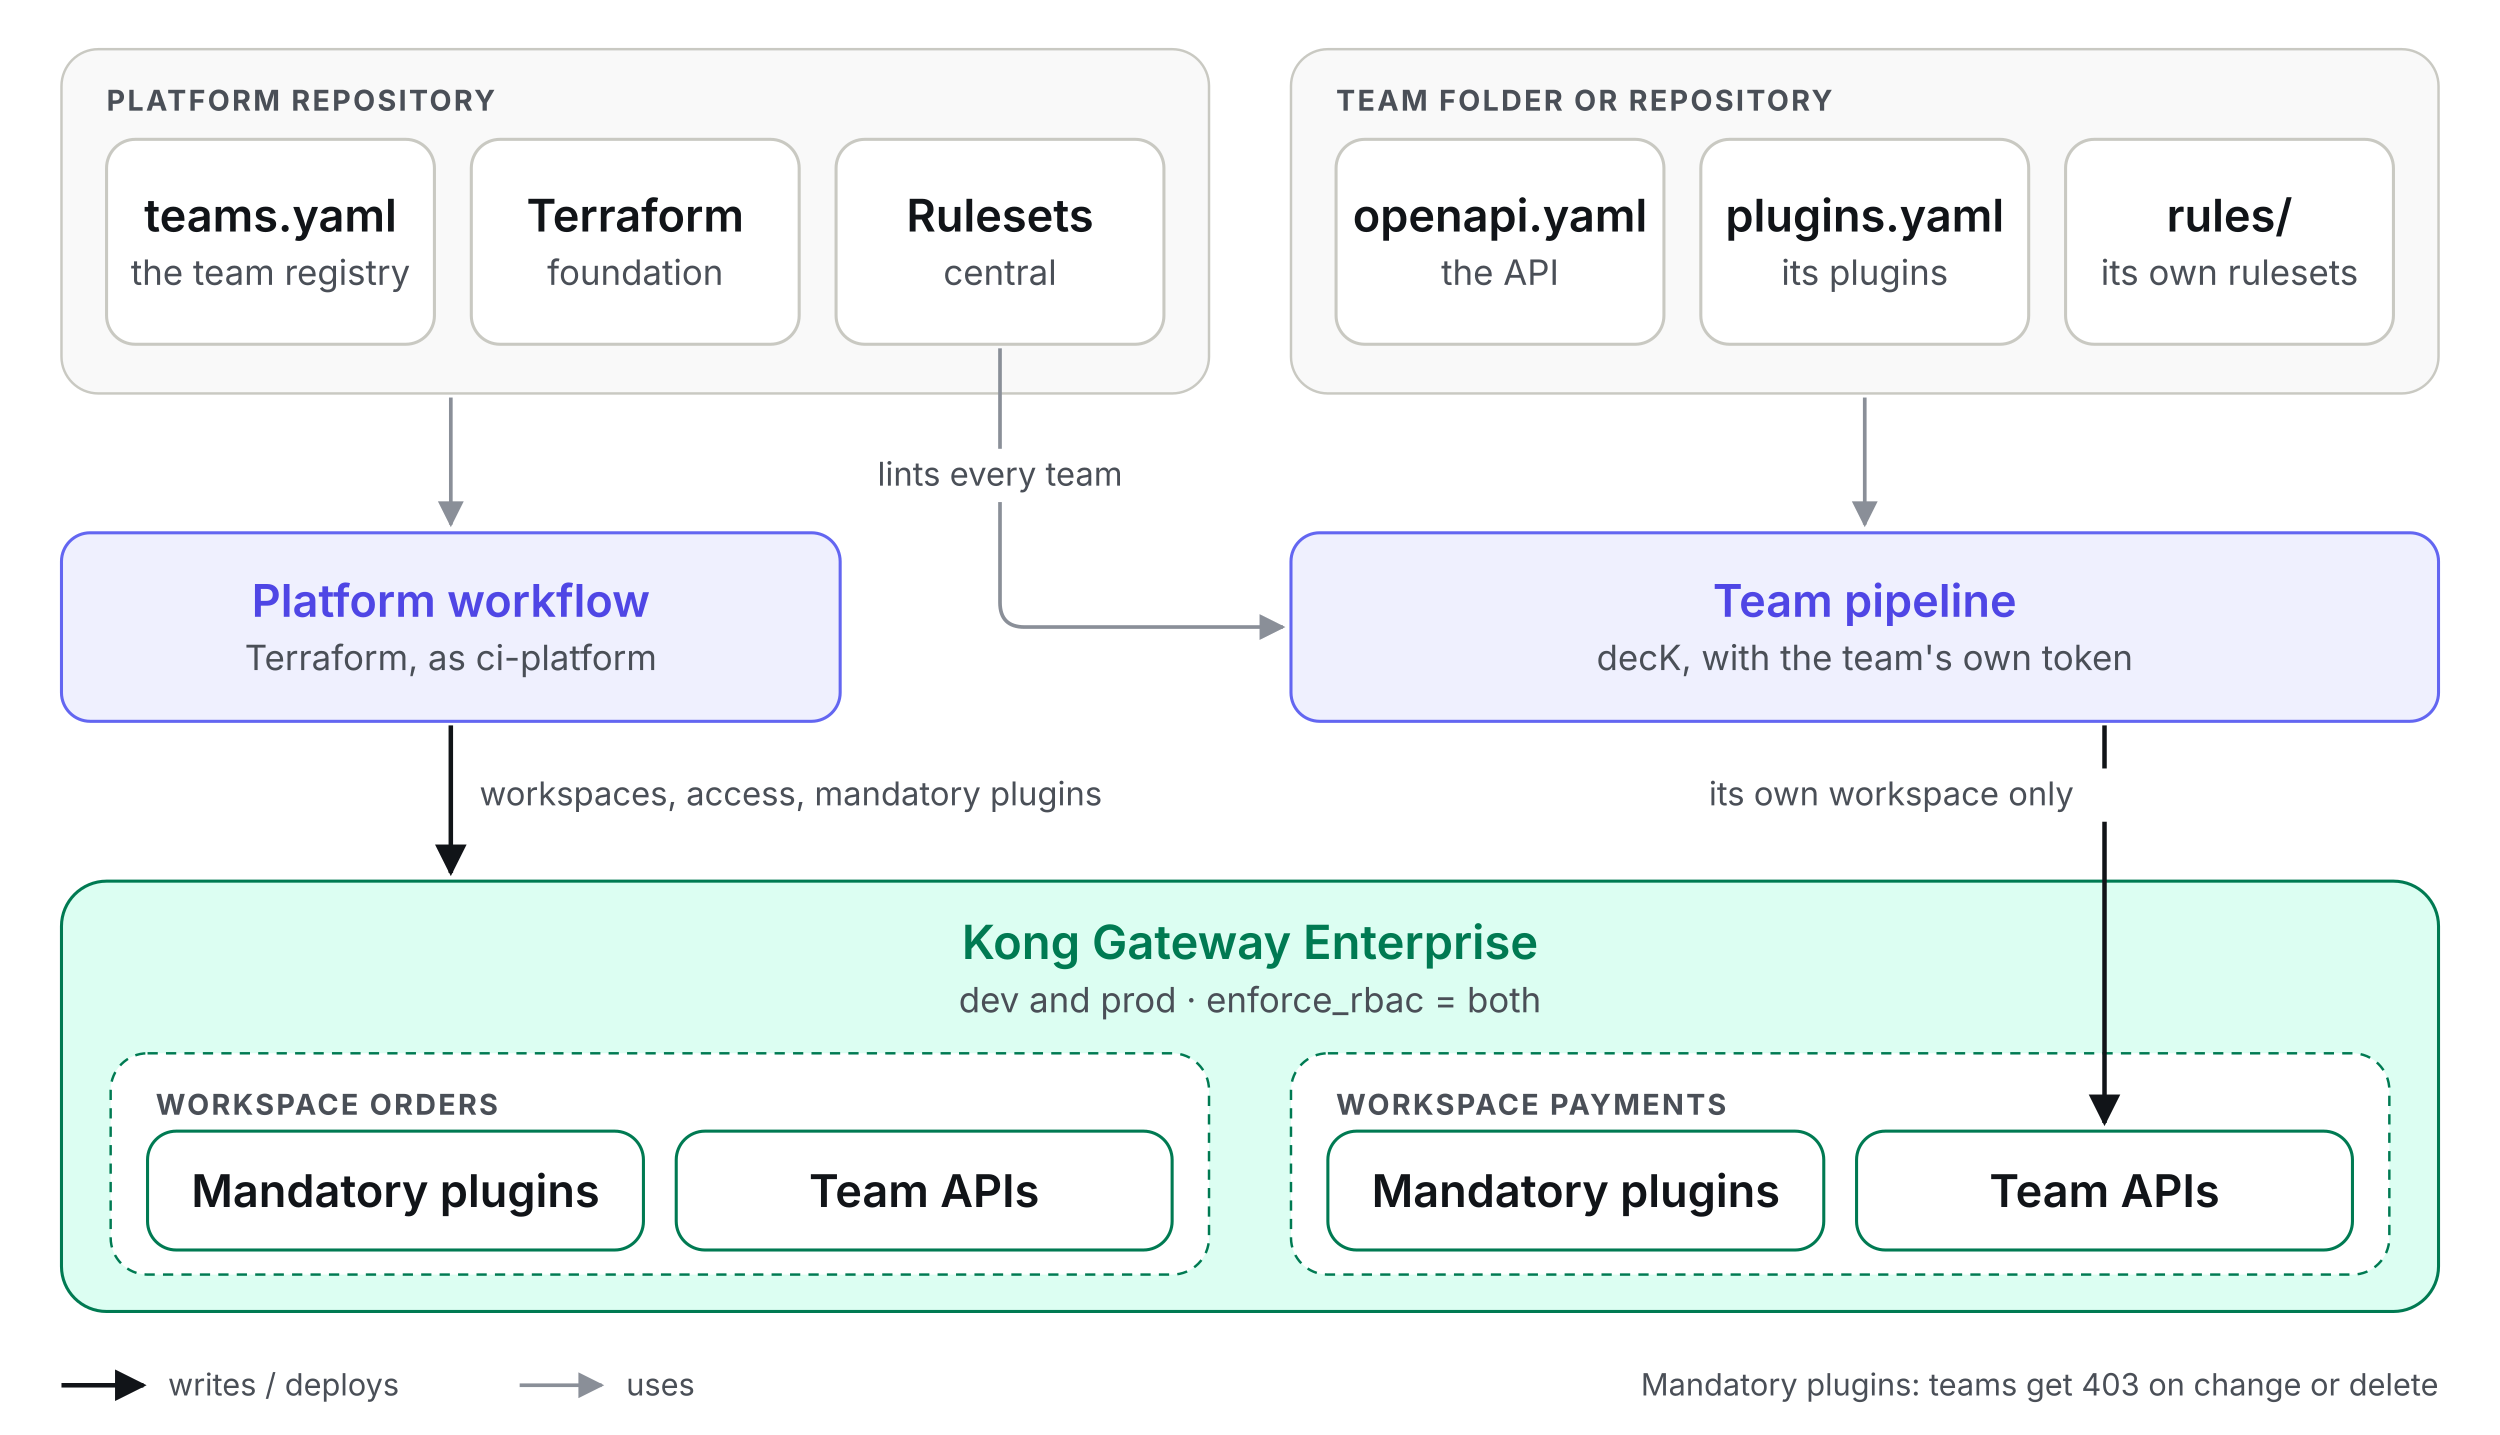
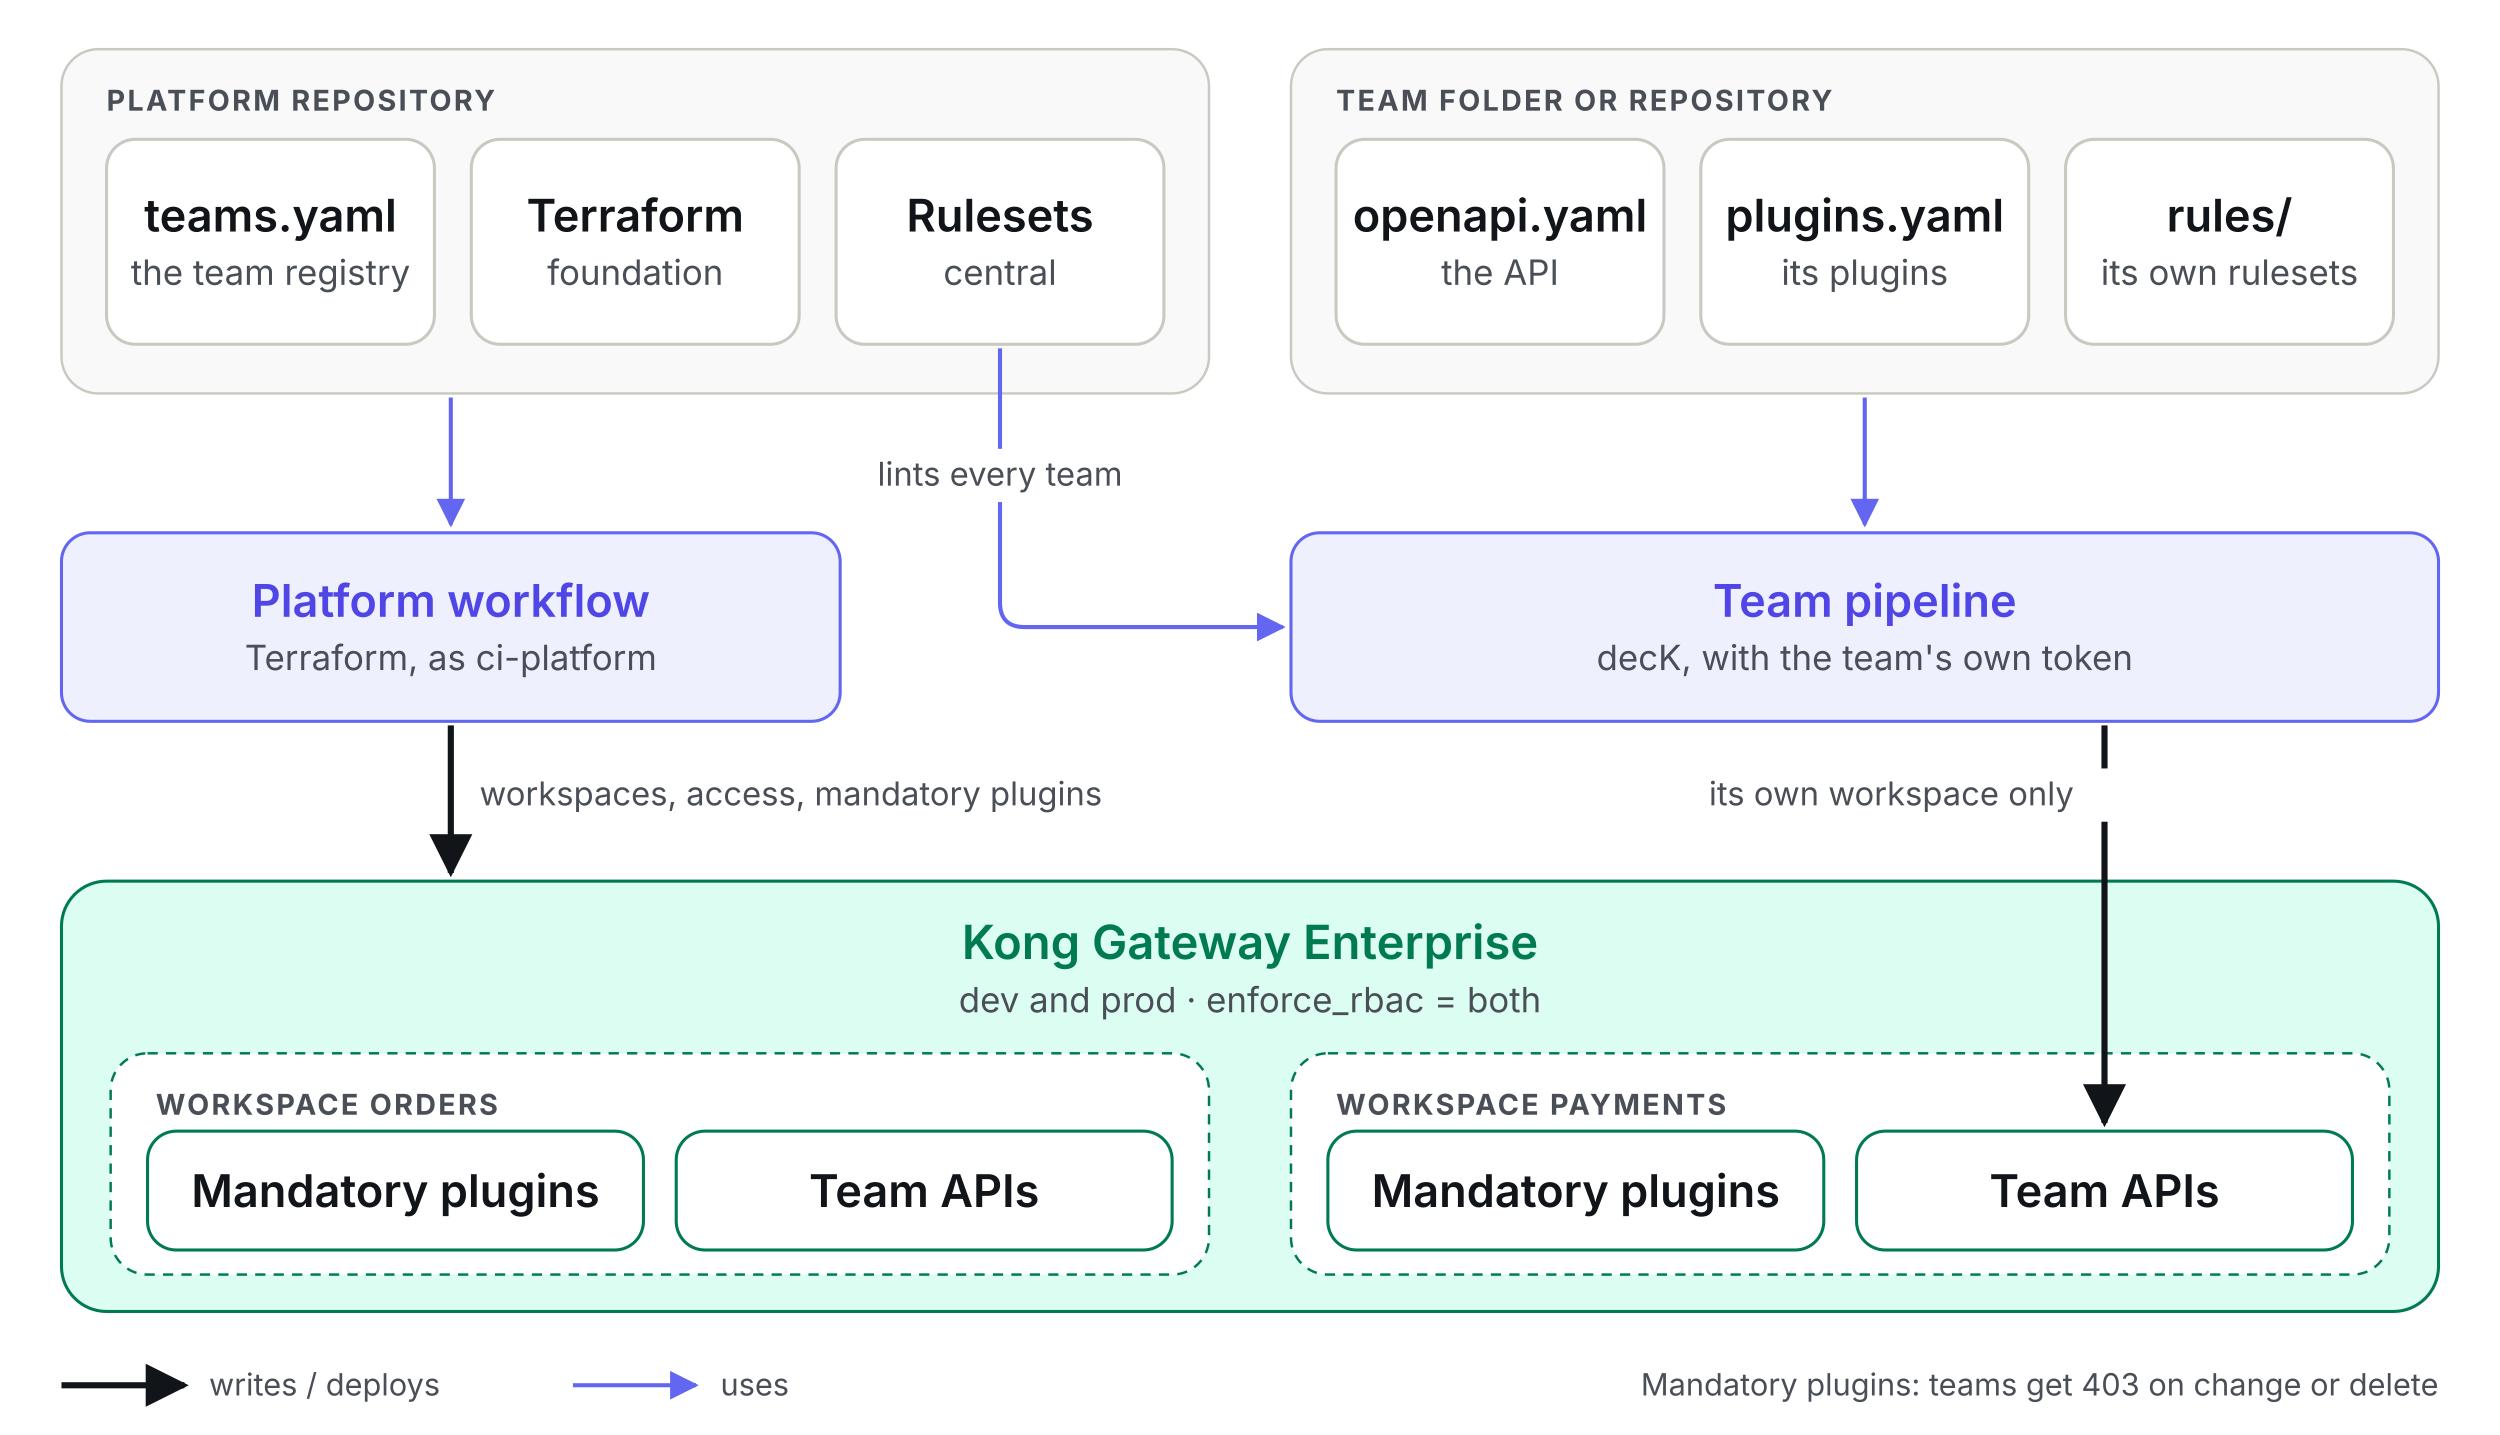
<svg xmlns="http://www.w3.org/2000/svg" viewBox="0 0 1220 700" width="1220" height="700" font-family="Inter, ui-sans-serif, system-ui, -apple-system, 'Segoe UI', Roboto, Arial, sans-serif">
  <style>
    .kbd-bg { fill: var(--entry, #ffffff); }
    .kbd-box { fill: var(--entry, #ffffff); stroke: var(--border-strong, #c9c9c2); stroke-width: 1.5; }
    .kbd-dp { fill: var(--accent-soft, rgba(0, 245, 160, 0.14)); stroke: var(--accent, #007a52); stroke-width: 1.5; }
    .kbd-plugin { fill: var(--entry, #ffffff); stroke: var(--accent, #007a52); stroke-width: 1.5; }
    .kbd-pipe { fill: rgba(99, 102, 241, 0.10); stroke: #6366f1; stroke-width: 1.5; }
    .kbd-cp { fill: var(--entry, #ffffff); stroke: var(--border-strong, #c9c9c2); stroke-width: 1.5; stroke-dasharray: 6 5; }
    .kbd-t { fill: var(--primary, #111418); font-size: 22px; font-weight: 600; text-anchor: middle; }
    .kbd-s { fill: var(--secondary, #4a4f57); font-size: 17px; text-anchor: middle; }
    .kbd-ta { fill: var(--accent, #007a52); font-size: 23px; font-weight: 600; text-anchor: middle; }
    .kbd-tp { fill: #4f46e5; font-size: 22px; font-weight: 600; text-anchor: middle; }
    .kbd-l { fill: var(--secondary, #4a4f57); font-size: 16px; }
    .kbd-line { fill: none; stroke: var(--muted, #5a5f68); stroke-width: 1.8; }
    .kbd-req { fill: none; stroke: var(--primary, #111418); stroke-width: 2.6; }
    .kbd-otlp { fill: none; stroke: #6366f1; stroke-width: 2; }
    .kbd-dash { fill: none; stroke: var(--muted, #5a5f68); stroke-width: 1.8; stroke-dasharray: 6 5; }
    .kbd-scrape { fill: none; stroke: var(--accent, #007a52); stroke-width: 2; stroke-dasharray: 6 5; }
    .dark .kbd-pipe { fill: rgba(129, 140, 248, 0.14); stroke: #818cf8; }
    .dark .kbd-tp { fill: #a5b4fc; }
    .dark .kbd-otlp { stroke: #818cf8; }
  
    .kbd-grp { fill: rgba(17, 20, 24, 0.025); stroke: var(--border-strong, #c9c9c2); stroke-width: 1.2; }
    .kbd-ws { fill: var(--entry, #ffffff); stroke: var(--accent, #007a52); stroke-width: 1.2; stroke-dasharray: 5 4; }
    .kbd-gl { fill: var(--secondary, #4a4f57); font-size: 14px; font-weight: 700; letter-spacing: 0.08em; }
    .kbd-pill { fill: var(--entry, #ffffff); }
    .kbd-badge { fill: var(--primary, #111418); }
    .kbd-bt { fill: var(--entry, #ffffff); font-size: 15px; font-weight: 700; text-anchor: middle; }
-     .kbd-w { fill: none; stroke: var(--primary, #111418); stroke-width: 2.2; stroke-linejoin: round; }
-     .kbd-u { fill: none; stroke: var(--muted, #8a8f98); stroke-width: 1.8; stroke-linejoin: round; }
-     .kbd-r { fill: none; stroke: var(--accent, #007a52); stroke-width: 2; stroke-dasharray: 7 5; stroke-linejoin: round; }
-     .kbd-o { fill: none; stroke: var(--muted, #8a8f98); stroke-width: 1.8; stroke-dasharray: 7 5; stroke-linejoin: round; }
+     .kbd-w { fill: none; stroke: var(--primary, #111418); stroke-width: 3; stroke-linejoin: round; }
+     .kbd-u { fill: none; stroke: #6366f1; stroke-width: 2; stroke-linejoin: round; }
+     .kbd-r { fill: none; stroke: var(--accent, #007a52); stroke-width: 2.4; stroke-dasharray: 12 7; stroke-linejoin: round; }
+     .kbd-o { fill: none; stroke: var(--muted, #8a8f98); stroke-width: 2.4; stroke-dasharray: 1 6; stroke-linecap: round; stroke-linejoin: round; }
+     .dark .kbd-u { stroke: #818cf8; }
    .kbd-warn { fill: var(--entry, #ffffff); stroke: #c2410c; stroke-width: 1.5; }
    .kbd-tw { fill: #c2410c; font-size: 22px; font-weight: 600; text-anchor: middle; }
    .kbd-lg { fill: var(--secondary, #4a4f57); font-size: 15px; }
    .dark .kbd-grp { fill: rgba(255, 255, 255, 0.035); }
    .dark .kbd-warn { stroke: #fb923c; }
    .dark .kbd-tw { fill: #fb923c; }
  </style>
  <defs>
    <marker id="kbd-a" viewBox="0 0 10 10" refX="9" refY="5" markerWidth="8" markerHeight="8" orient="auto-start-reverse">
      <path d="M0,0 L10,5 L0,10 z" style="fill: var(--muted, #5a5f68)" />
    </marker>
    <marker id="kbd-ar" viewBox="0 0 10 10" refX="9" refY="5" markerWidth="7" markerHeight="7" orient="auto-start-reverse">
      <path d="M0,0 L10,5 L0,10 z" style="fill: var(--primary, #111418)" />
    </marker>
    <marker id="kbd-ap" viewBox="0 0 10 10" refX="9" refY="5" markerWidth="8" markerHeight="8" orient="auto-start-reverse">
      <path d="M0,0 L10,5 L0,10 z" fill="#6366f1" />
    </marker>
    <marker id="kbd-ag" viewBox="0 0 10 10" refX="9" refY="5" markerWidth="8" markerHeight="8" orient="auto-start-reverse">
      <path d="M0,0 L10,5 L0,10 z" style="fill: var(--accent, #007a52)" />
    </marker>
    <marker id="kbd-mw" viewBox="0 0 10 10" refX="9" refY="5" markerWidth="7" markerHeight="7" orient="auto-start-reverse">
      <path d="M0,0 L10,5 L0,10 z" style="fill: var(--primary, #111418)" />
    </marker>
    <marker id="kbd-mu" viewBox="0 0 10 10" refX="9" refY="5" markerWidth="7" markerHeight="7" orient="auto-start-reverse">
+       <path d="M0,0 L10,5 L0,10 z" fill="#6366f1" />
+     </marker>
+     <marker id="kbd-mo" viewBox="0 0 10 10" refX="9" refY="5" markerWidth="7" markerHeight="7" orient="auto-start-reverse">
      <path d="M0,0 L10,5 L0,10 z" style="fill: var(--muted, #8a8f98)" />
    </marker>
    <marker id="kbd-mr" viewBox="0 0 10 10" refX="9" refY="5" markerWidth="7" markerHeight="7" orient="auto-start-reverse">
      <path d="M0,0 L10,5 L0,10 z" style="fill: var(--accent, #007a52)" />
    </marker>
  </defs>
  <rect class="kbd-bg" x="0" y="0" width="1220" height="700" rx="16" />
  <rect class="kbd-grp" x="30" y="24" width="560" height="168" rx="18" />
  <text class="kbd-gl" x="52" y="54">PLATFORM REPOSITORY</text>
  <rect class="kbd-box" x="52" y="68" width="160" height="100" rx="14" />
  <text class="kbd-t" x="132" y="113" text-anchor="middle">teams.yaml</text>
  <text class="kbd-s" x="132" y="139" text-anchor="middle">the team registry</text>
  <rect class="kbd-box" x="230" y="68" width="160" height="100" rx="14" />
  <text class="kbd-t" x="310" y="113" text-anchor="middle">Terraform</text>
  <text class="kbd-s" x="310" y="139" text-anchor="middle">foundation</text>
  <rect class="kbd-box" x="408" y="68" width="160" height="100" rx="14" />
  <text class="kbd-t" x="488" y="113" text-anchor="middle">Rulesets</text>
  <text class="kbd-s" x="488" y="139" text-anchor="middle">central</text>
  <rect class="kbd-grp" x="630" y="24" width="560" height="168" rx="18" />
  <text class="kbd-gl" x="652" y="54">TEAM FOLDER OR REPOSITORY</text>
  <rect class="kbd-box" x="652" y="68" width="160" height="100" rx="14" />
  <text class="kbd-t" x="732" y="113" text-anchor="middle">openapi.yaml</text>
  <text class="kbd-s" x="732" y="139" text-anchor="middle">the API</text>
  <rect class="kbd-box" x="830" y="68" width="160" height="100" rx="14" />
  <text class="kbd-t" x="910" y="113" text-anchor="middle">plugins.yaml</text>
  <text class="kbd-s" x="910" y="139" text-anchor="middle">its plugins</text>
  <rect class="kbd-box" x="1008" y="68" width="160" height="100" rx="14" />
  <text class="kbd-t" x="1088" y="113" text-anchor="middle">rules/</text>
  <text class="kbd-s" x="1088" y="139" text-anchor="middle">its own rulesets</text>
  <rect class="kbd-pipe" x="30" y="260" width="380" height="92" rx="14" />
  <text class="kbd-tp" x="220" y="301" text-anchor="middle">Platform workflow</text>
  <text class="kbd-s" x="220" y="327" text-anchor="middle">Terraform, as ci-platform</text>
  <rect class="kbd-pipe" x="630" y="260" width="560" height="92" rx="14" />
  <text class="kbd-tp" x="910" y="301" text-anchor="middle">Team pipeline</text>
  <text class="kbd-s" x="910" y="327" text-anchor="middle">decK, with the team's own token</text>
  <path class="kbd-u" d="M220,194 L220,256" marker-end="url(#kbd-mu)" />
  <path class="kbd-u" d="M910,194 L910,256" marker-end="url(#kbd-mu)" />
  <path class="kbd-u" d="M488,170 L488,294 Q488,306 500,306 L626,306" marker-end="url(#kbd-mu)" />
  <rect class="kbd-dp" x="30" y="430" width="1160" height="210" rx="22" />
  <text class="kbd-ta" x="610" y="468" text-anchor="middle">Kong Gateway Enterprise</text>
  <text class="kbd-s" x="610" y="494" text-anchor="middle">dev and prod · enforce_rbac = both</text>
  <rect class="kbd-ws" x="54" y="514" width="536" height="108" rx="18" />
  <text class="kbd-gl" x="76" y="544">WORKSPACE ORDERS</text>
  <rect class="kbd-plugin" x="72" y="552" width="242" height="58" rx="14" />
  <text class="kbd-t" x="193" y="589" text-anchor="middle">Mandatory plugins</text>
  <rect class="kbd-plugin" x="330" y="552" width="242" height="58" rx="14" />
  <text class="kbd-t" x="451" y="589" text-anchor="middle">Team APIs</text>
  <rect class="kbd-ws" x="630" y="514" width="536" height="108" rx="18" />
  <text class="kbd-gl" x="652" y="544">WORKSPACE PAYMENTS</text>
  <rect class="kbd-plugin" x="648" y="552" width="242" height="58" rx="14" />
  <text class="kbd-t" x="769" y="589" text-anchor="middle">Mandatory plugins</text>
  <rect class="kbd-plugin" x="906" y="552" width="242" height="58" rx="14" />
  <text class="kbd-t" x="1027" y="589" text-anchor="middle">Team APIs</text>
  <text class="kbd-s" x="190" y="668" text-anchor="middle" />
  <path class="kbd-w" d="M220,354 L220,426" marker-end="url(#kbd-mw)" />
  <path class="kbd-w" d="M1027,354 L1027,548" marker-end="url(#kbd-mw)" />
-   <path class="kbd-w" d="M30,676 L70,676" marker-end="url(#kbd-mw)" />
-   <text class="kbd-lg" x="82" y="681" text-anchor="start">writes / deploys</text>
-   <path class="kbd-u" d="M253.6,676 L293.6,676" marker-end="url(#kbd-mu)" />
-   <text class="kbd-lg" x="305.6" y="681" text-anchor="start">uses</text>
+   <path class="kbd-w" d="M30,676 L90,676" marker-end="url(#kbd-mw)" />
+   <text class="kbd-lg" x="102" y="681" text-anchor="start">writes / deploys</text>
+   <path class="kbd-u" d="M279.6,676 L339.6,676" marker-end="url(#kbd-mu)" />
+   <text class="kbd-lg" x="351.6" y="681" text-anchor="start">uses</text>
  <text class="kbd-lg" x="1190" y="681" text-anchor="end">Mandatory plugins: teams get 403 on change or delete</text>
  <rect class="kbd-pill" x="413.4" y="219" width="149.2" height="26" rx="13" />
  <text class="kbd-l" x="488" y="237" text-anchor="middle">lints every team</text>
  <rect class="kbd-pill" x="225" y="375" width="321.4" height="26" rx="13" />
  <text class="kbd-l" x="234" y="393" text-anchor="start">workspaces, access, mandatory plugins</text>
  <rect class="kbd-pill" x="1003" y="375" width="198.4" height="26" rx="13" />
  <text class="kbd-l" x="1012" y="393" text-anchor="end">its own workspace only</text>
</svg>
